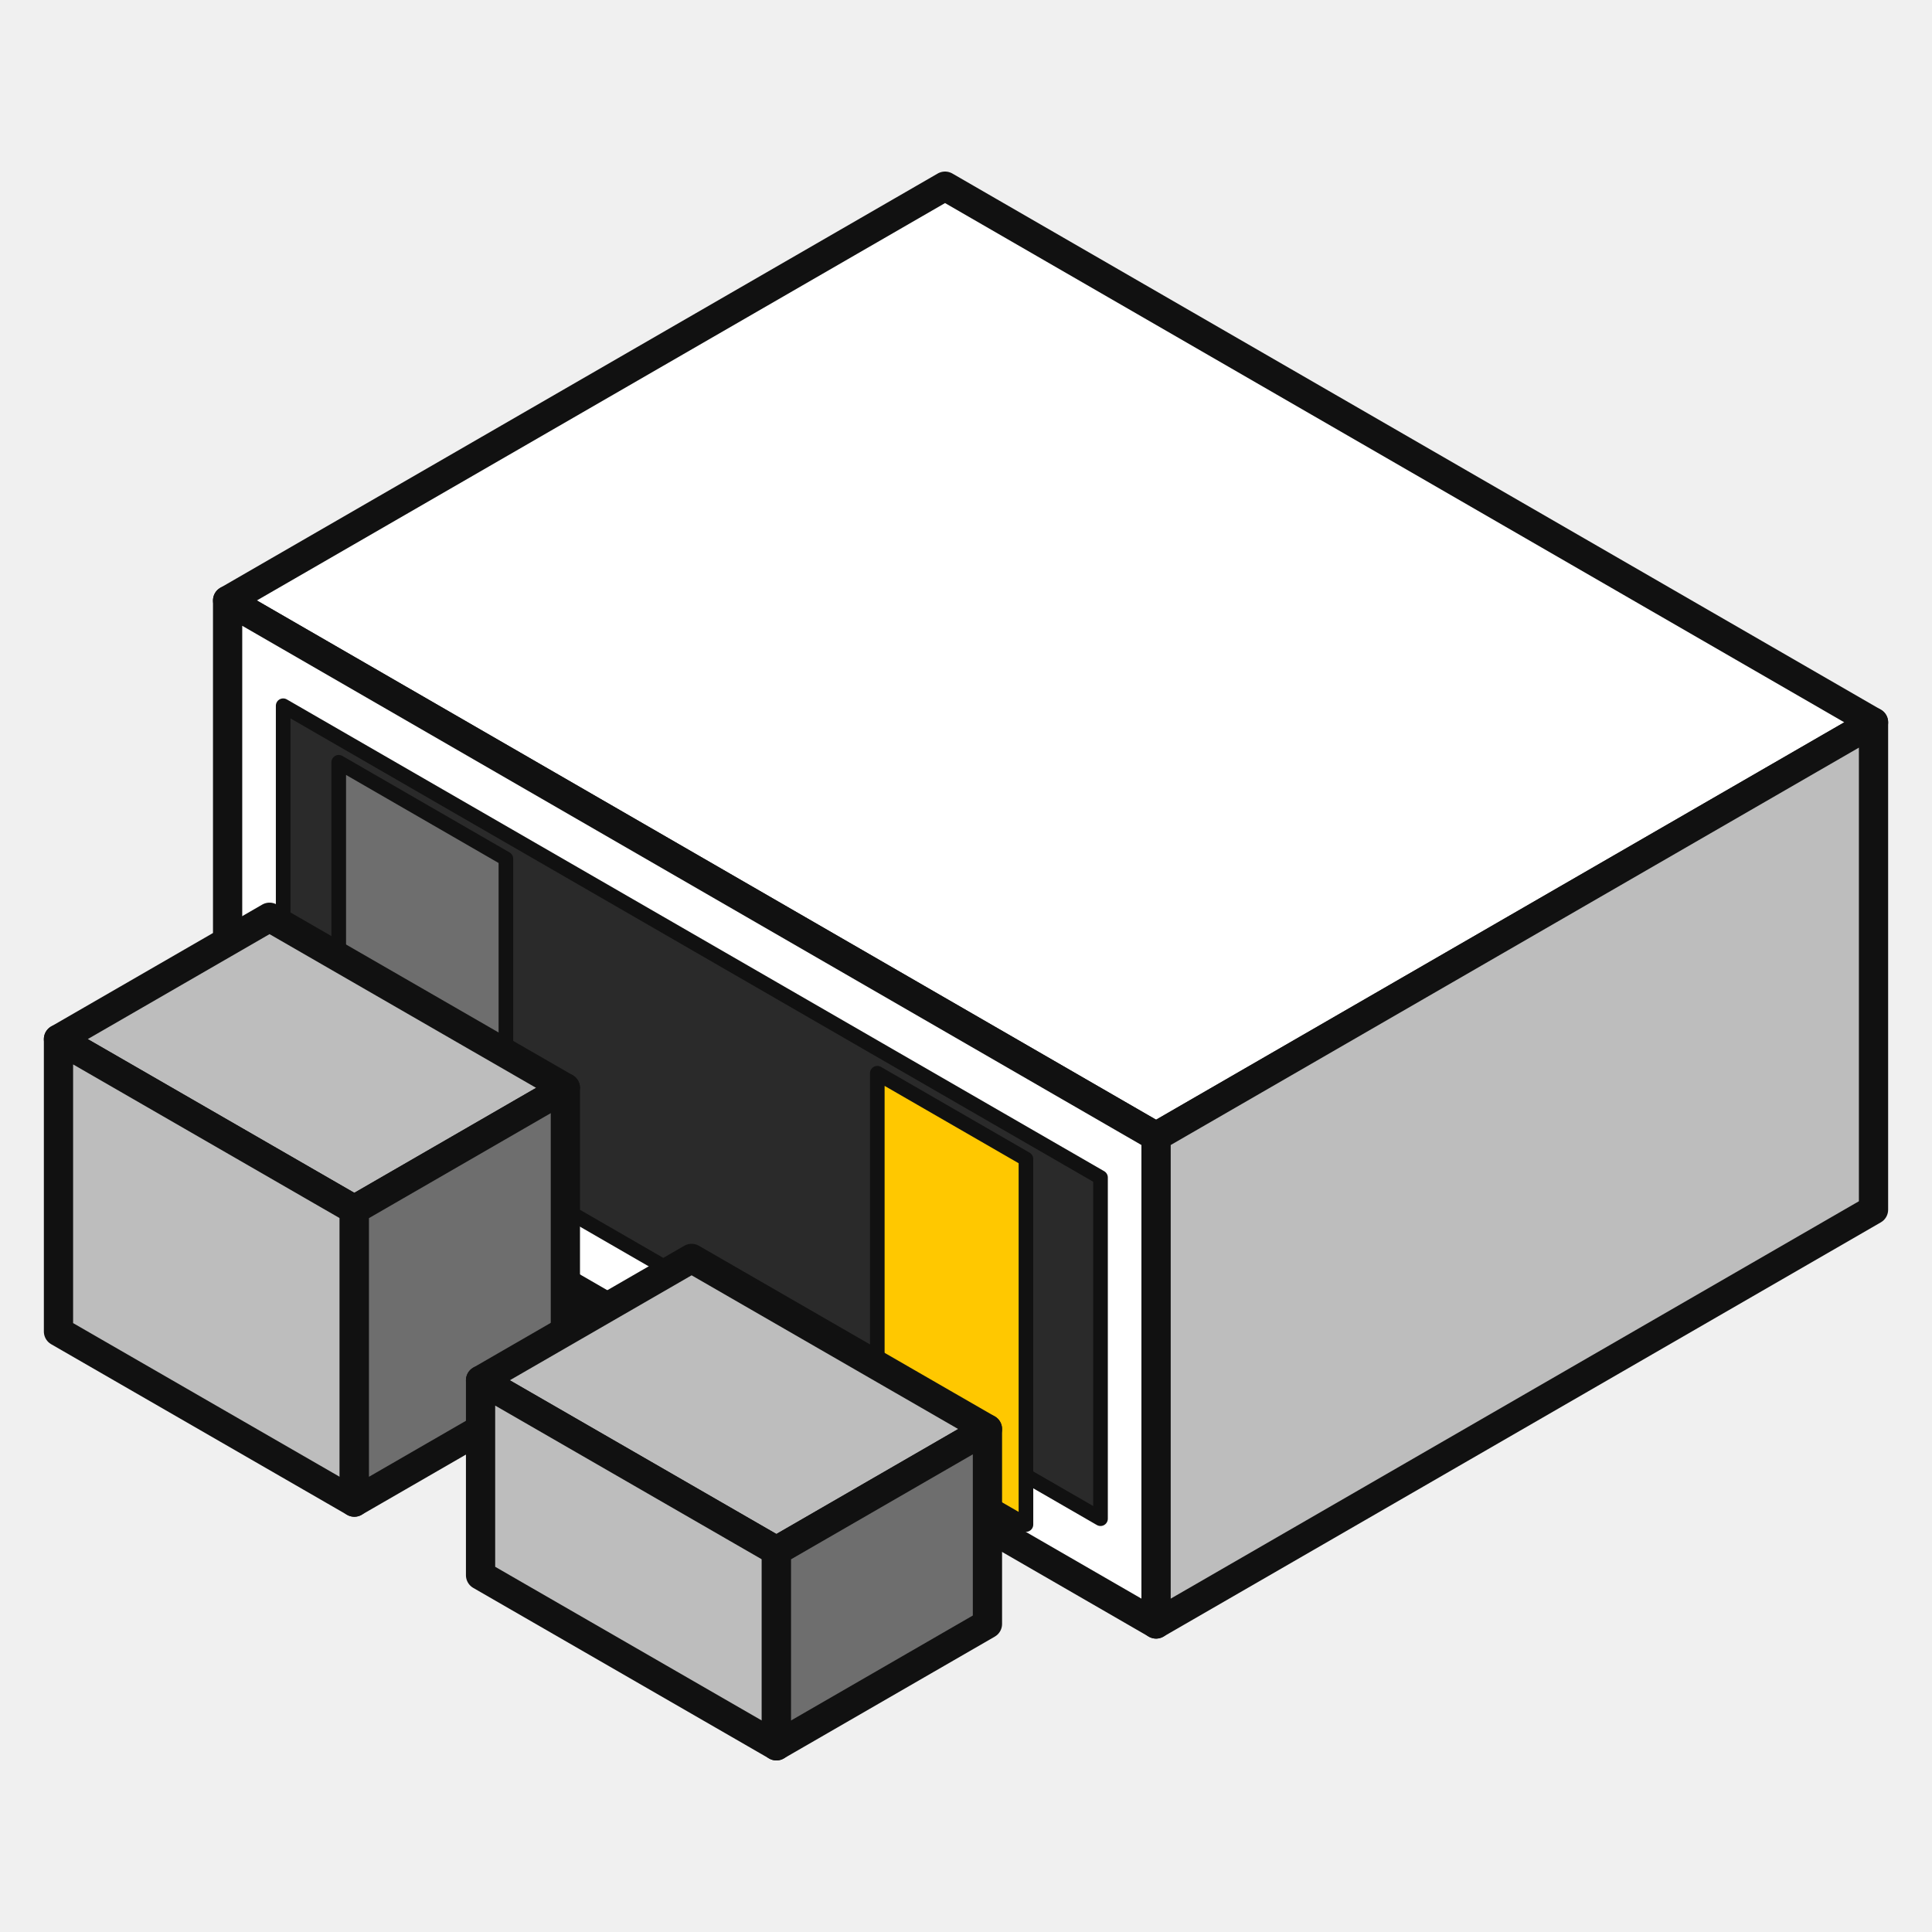
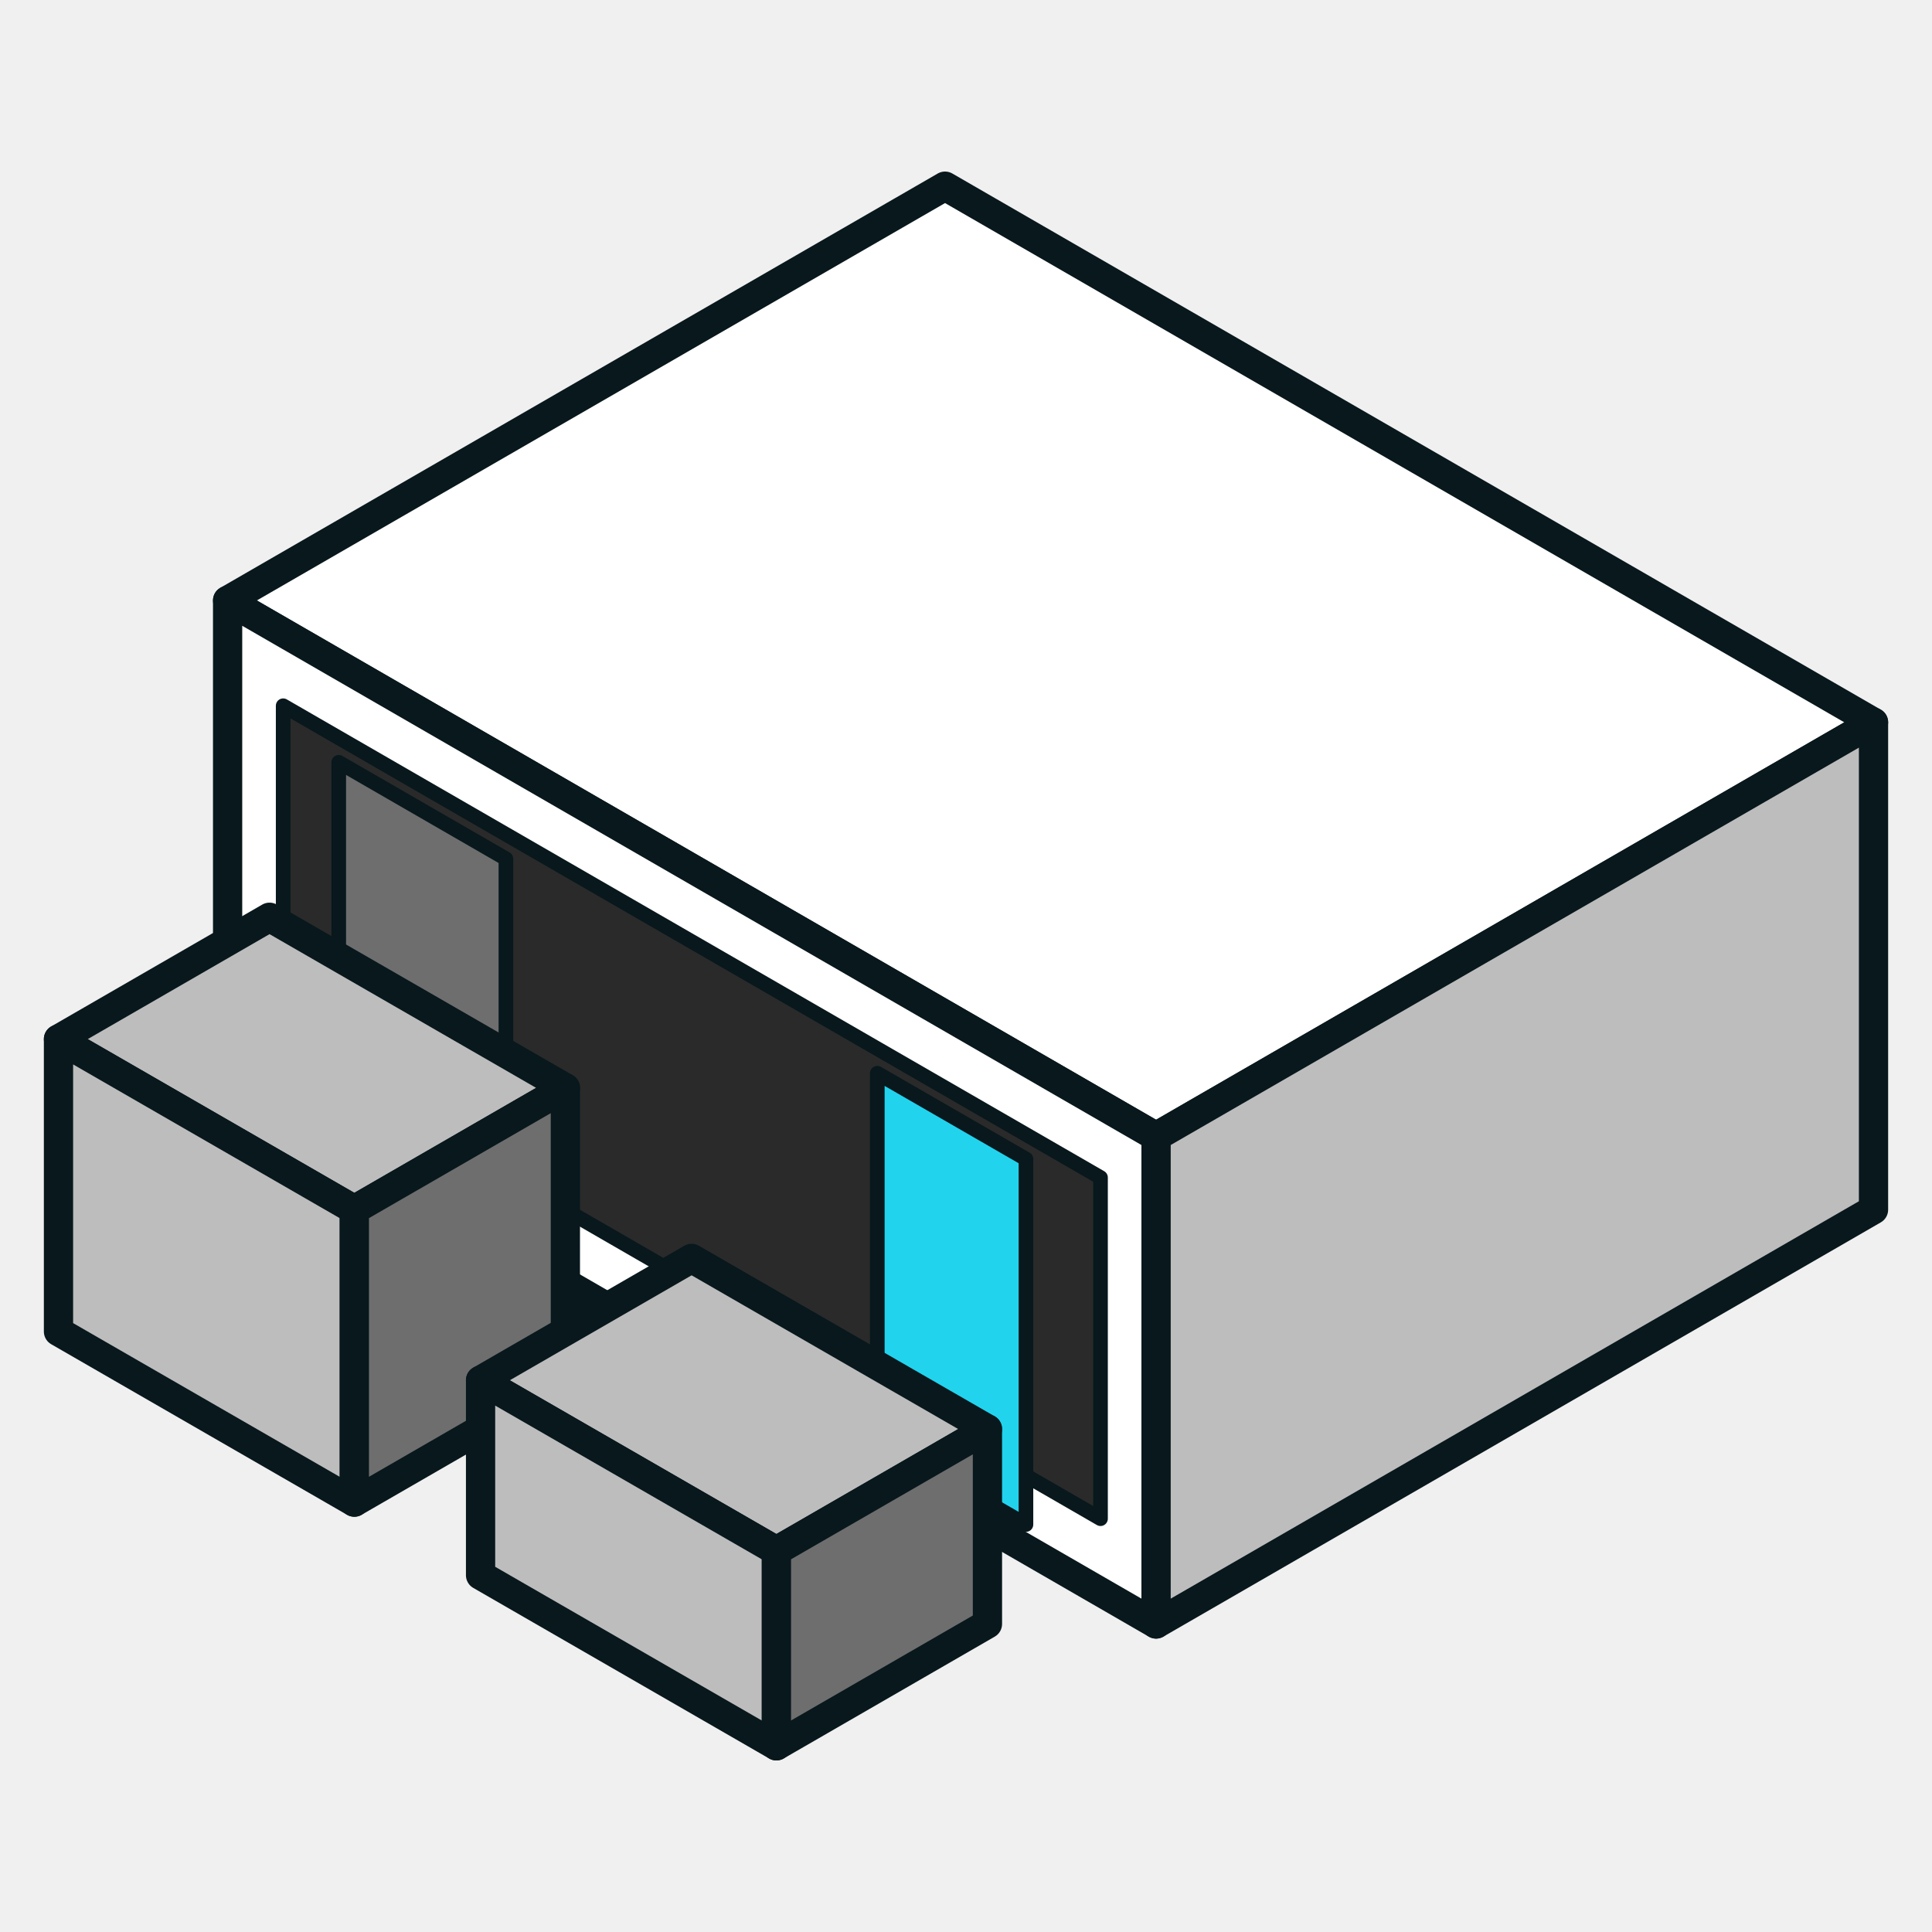
<svg xmlns="http://www.w3.org/2000/svg" viewBox="-193.9 -138.2 396.4 396.4" width="400" height="400">
-   <polygon points="0.0,-100.0 190.5,10.0 43.3,95.0 -147.2,-15.0" fill="#FFFFFF" stroke="#111111" stroke-width="6" stroke-linejoin="round" />
-   <polygon points="-147.2,85.0 43.3,195.0 43.3,95.0 -147.2,-15.0" fill="#FFFFFF" stroke="#111111" stroke-width="6" stroke-linejoin="round" />
-   <polygon points="190.5,110.0 43.3,195.0 43.3,95.0 190.5,10.0" fill="#BDBDBD" stroke="#111111" stroke-width="6" stroke-linejoin="round" />
-   <polygon points="-135.8,76.6 31.9,173.4 31.9,103.4 -135.8,6.6" fill="#2A2A2A" stroke="#111111" stroke-width="3" stroke-linejoin="round" />
-   <polygon points="-124.4,78.2 -90.1,98.0 -90.1,38.0 -124.4,18.2" fill="#6E6E6E" stroke="#111111" stroke-width="3" stroke-linejoin="round" />
-   <polygon points="-13.9,157.0 16.6,174.6 16.6,99.6 -13.9,82.0" fill="#FFC800" stroke="#111111" stroke-width="3" stroke-linejoin="round" />
-   <polygon points="-138.6,50.0 -77.9,85.0 -121.2,110.0 -181.9,75.0" fill="#BDBDBD" stroke="#111111" stroke-width="6" stroke-linejoin="round" />
-   <polygon points="-181.9,135.0 -121.2,170.0 -121.2,110.0 -181.9,75.0" fill="#BDBDBD" stroke="#111111" stroke-width="6" stroke-linejoin="round" />
-   <polygon points="-77.9,145.0 -121.2,170.0 -121.2,110.0 -77.9,85.0" fill="#6E6E6E" stroke="#111111" stroke-width="6" stroke-linejoin="round" />
-   <polygon points="-52.0,120.0 8.7,155.0 -34.6,180.0 -95.3,145.0" fill="#BDBDBD" stroke="#111111" stroke-width="6" stroke-linejoin="round" />
-   <polygon points="-95.3,185.0 -34.6,220.0 -34.6,180.0 -95.3,145.0" fill="#BDBDBD" stroke="#111111" stroke-width="6" stroke-linejoin="round" />
-   <polygon points="8.7,195.0 -34.6,220.0 -34.6,180.0 8.7,155.0" fill="#6E6E6E" stroke="#111111" stroke-width="6" stroke-linejoin="round" />
+   <polygon points="0.0,-100.0 190.5,10.0 43.3,95.0 -147.2,-15.0" fill="#FFFFFF" stroke="#08181C" stroke-width="6" stroke-linejoin="round" />
+   <polygon points="-147.2,85.0 43.3,195.0 43.3,95.0 -147.2,-15.0" fill="#FFFFFF" stroke="#08181C" stroke-width="6" stroke-linejoin="round" />
+   <polygon points="190.5,110.0 43.3,195.0 43.3,95.0 190.5,10.0" fill="#BDBDBD" stroke="#08181C" stroke-width="6" stroke-linejoin="round" />
+   <polygon points="-135.8,76.6 31.9,173.4 31.9,103.4 -135.8,6.6" fill="#2A2A2A" stroke="#08181C" stroke-width="3" stroke-linejoin="round" />
+   <polygon points="-124.4,78.2 -90.1,98.0 -90.1,38.0 -124.4,18.2" fill="#6E6E6E" stroke="#08181C" stroke-width="3" stroke-linejoin="round" />
+   <polygon points="-13.9,157.0 16.6,174.6 16.6,99.6 -13.9,82.0" fill="#22D3EE" stroke="#08181C" stroke-width="3" stroke-linejoin="round" />
+   <polygon points="-138.6,50.0 -77.9,85.0 -121.2,110.0 -181.9,75.0" fill="#BDBDBD" stroke="#08181C" stroke-width="6" stroke-linejoin="round" />
+   <polygon points="-181.9,135.0 -121.2,170.0 -121.2,110.0 -181.9,75.0" fill="#BDBDBD" stroke="#08181C" stroke-width="6" stroke-linejoin="round" />
+   <polygon points="-77.9,145.0 -121.2,170.0 -121.2,110.0 -77.9,85.0" fill="#6E6E6E" stroke="#08181C" stroke-width="6" stroke-linejoin="round" />
+   <polygon points="-52.0,120.0 8.7,155.0 -34.6,180.0 -95.3,145.0" fill="#BDBDBD" stroke="#08181C" stroke-width="6" stroke-linejoin="round" />
+   <polygon points="-95.3,185.0 -34.6,220.0 -34.6,180.0 -95.3,145.0" fill="#BDBDBD" stroke="#08181C" stroke-width="6" stroke-linejoin="round" />
+   <polygon points="8.7,195.0 -34.6,220.0 -34.6,180.0 8.7,155.0" fill="#6E6E6E" stroke="#08181C" stroke-width="6" stroke-linejoin="round" />
</svg>
